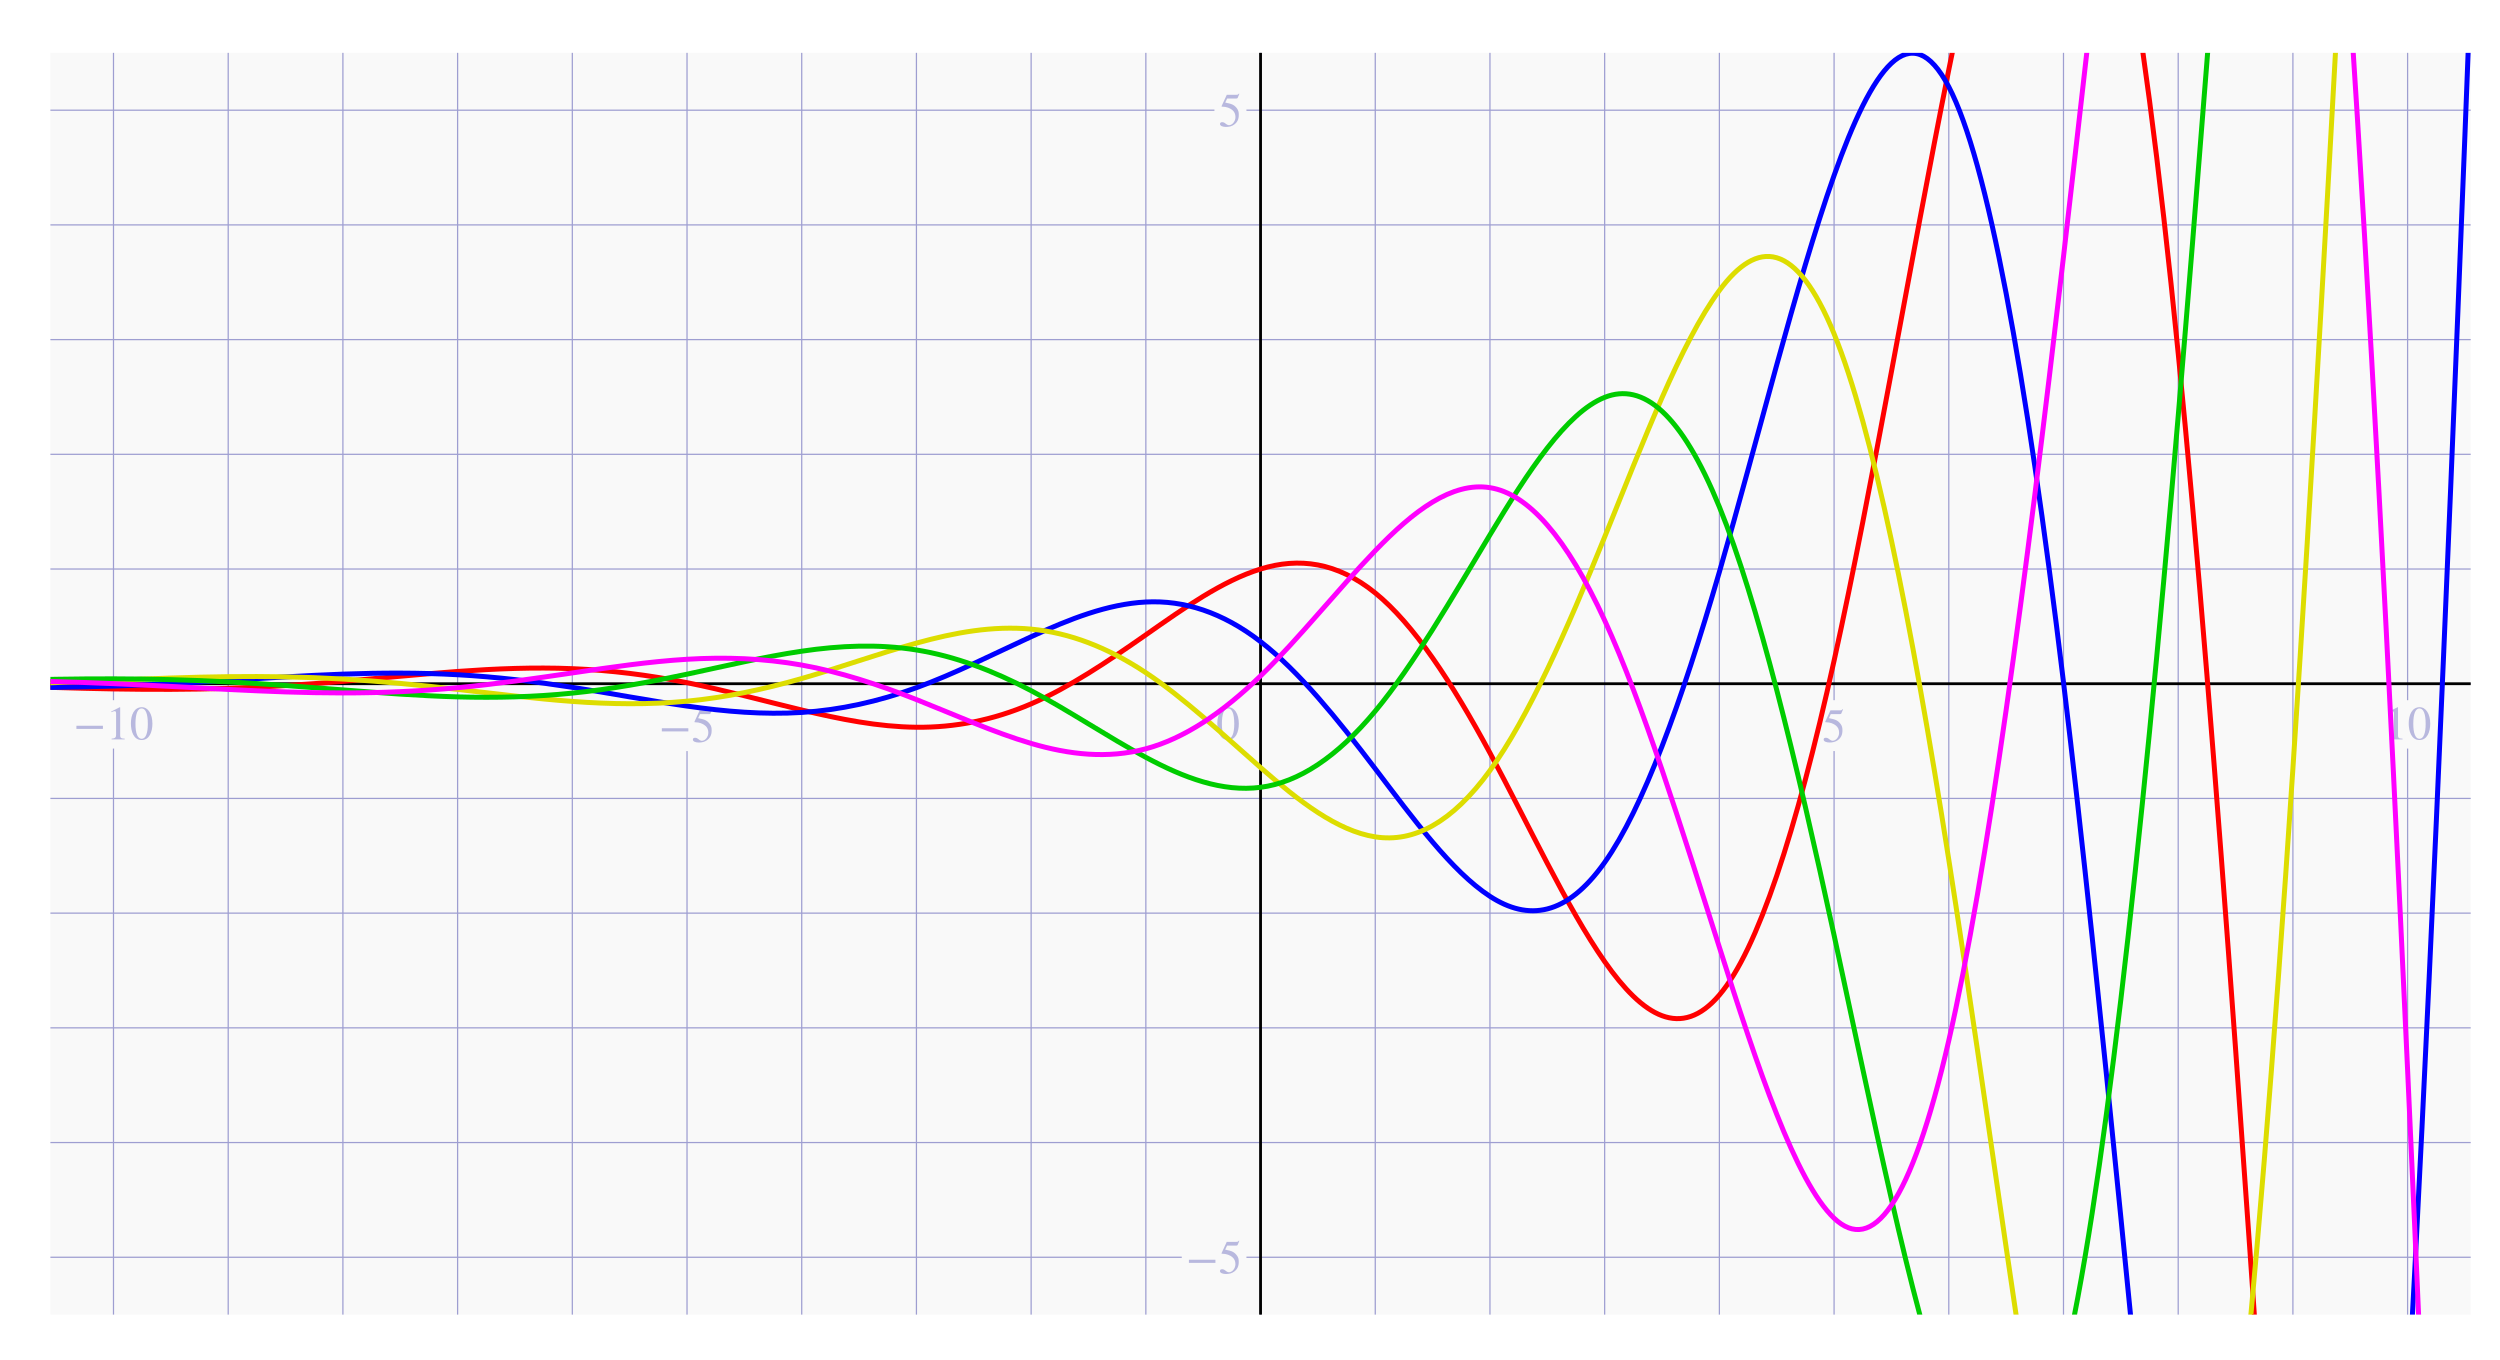
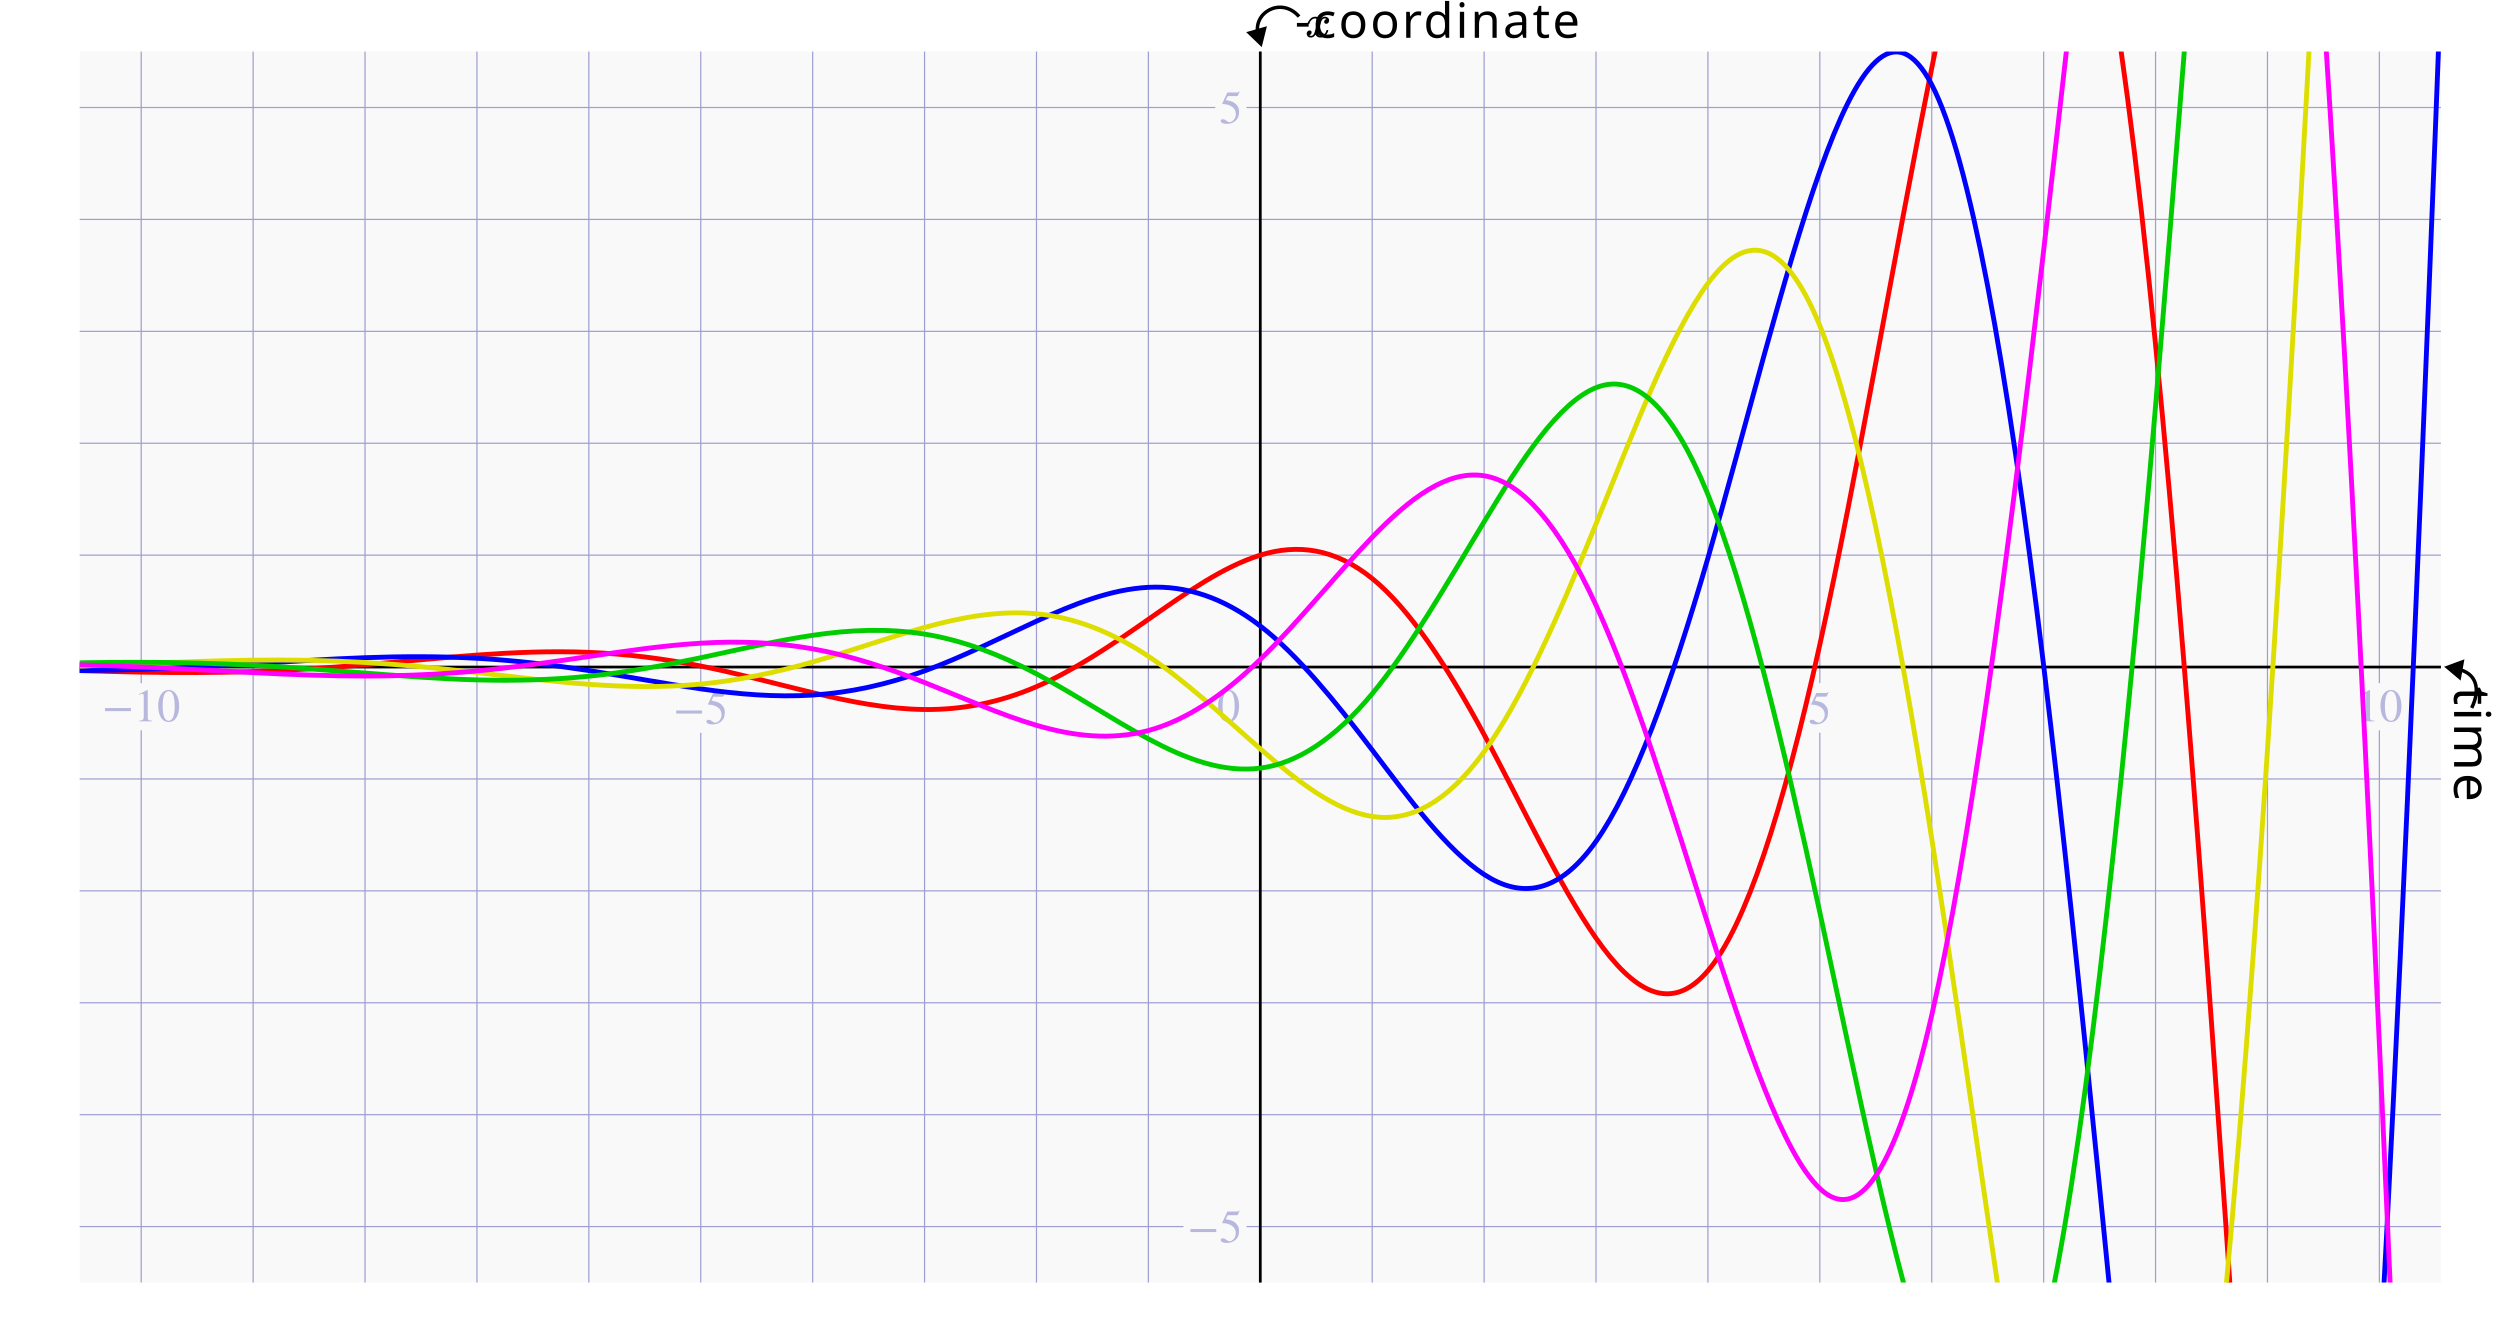
- <svg xmlns="http://www.w3.org/2000/svg" xmlns:xlink="http://www.w3.org/1999/xlink" id="svg228615" width="800" height="435" preserveAspectRatio="none" version="1.1" viewBox="-10 -10 800 435">
+ <svg xmlns="http://www.w3.org/2000/svg" xmlns:xlink="http://www.w3.org/1999/xlink" id="svg228615" width="820" height="435" preserveAspectRatio="none" version="1.1" viewBox="-20 -10 820 435">
  <style id="style228472" type="text/css">.grid{stroke:#9e9ed1;stroke-width:.4}.axes{stroke:#000;stroke-width:.9}</style>
  <defs id="defs228481">
    <path id="STIXWEBMAIN-2212" stroke-width="1" d="M621 220H64v66h557z" />
    <path id="STIXWEBMAIN-31" stroke-width="1" d="M394 0H118v15c74 4 95 25 95 80v449c0 34-9 49-30 49-10 0-27-5-45-12l-27-10v14l179 91 9-3V76c0-43 20-61 95-61z" />
    <path id="STIXWEBMAIN-30" stroke-width="1" d="M476 330c0-172-63-344-226-344C79-14 24 172 24 336c0 177 69 340 230 340 131 0 222-141 222-346Zm-96-5c0 208-44 325-132 325-83 0-128-118-128-321S164 12 250 12c85 0 130 115 130 313z" />
    <path id="STIXWEBMAIN-35" stroke-width="1" d="m438 681-36-85c-3-7-11-13-27-13H181l-40-85c143-27 193-49 250-128 26-36 35-74 35-127 0-96-30-158-98-208-47-34-102-49-170-49C83-14 31 10 31 48c0 25 17 38 45 38 23 0 42-5 74-31 28-23 51-32 71-32 70 0 135 83 135 169 0 64-22 114-67 150-47 38-117 70-213 70-9 0-12 2-12 8 0 2 1 5 1 5l109 237h207c23 0 32 5 48 26z" />
    <clipPath id="trbl_clip_0_822.9_429_0">
      <path id="path228474" d="M0 0h822.9v429H0Z" />
    </clipPath>
+     <marker id="Triangle" markerHeight="1" markerWidth="1" orient="auto-start-reverse" preserveAspectRatio="xMidYMid" refX="0" refY="0" style="overflow:visible" viewBox="0 0 1 1">
+       <path id="path135" d="m5.77 0-8.65 5V-5Z" style="fill:context-stroke;fill-rule:evenodd;stroke:context-stroke;stroke-width:1pt" transform="scale(.5)" />
+     </marker>
  </defs>
  <g id="layer1" style="stroke:none">
    <rect id="rect252059" width="774.494" height="403.764" x="6.129" y="6.91" rx="0" ry="0" style="fill:#f9f9f9;stroke:none;stroke-width:2.259" />
  </g>
  <g id="grid">
    <path id="path228483" d="M26.317 410.675V229.542m0-15.48V6.91" class="grid" />
    <path id="path228485" d="M63.023 410.675V6.91" class="grid" />
    <path id="path228487" d="M99.729 410.675V6.91" class="grid" />
    <path id="path228489" d="M136.435 410.675V6.91" class="grid" />
    <path id="path228491" d="M173.14 410.675V6.91" class="grid" />
    <path id="path228493" d="M209.847 410.675v-180.33m0-16.283V6.91" class="grid" />
    <path id="path228495" d="M246.552 410.675V6.91" class="grid" />
    <path id="path228497" d="M283.258 410.675V6.91" class="grid" />
    <path id="path228499" d="M319.964 410.675V6.91" class="grid" />
    <path id="path228501" d="M356.67 410.675V6.91" class="grid" />
    <path id="path228503" d="M393.376 410.675V6.91" class="grid" />
    <path id="path228505" d="M430.082 410.675V6.91" class="grid" />
    <path id="path228507" d="M466.788 410.675V6.91" class="grid" />
    <path id="path228509" d="M503.493 410.675V6.91" class="grid" />
    <path id="path228511" d="M540.2 410.675V6.91" class="grid" />
    <path id="path228513" d="M576.905 410.675V230.336m0-16.274V6.91" class="grid" />
    <path id="path228515" d="M613.611 410.675V6.91" class="grid" />
    <path id="path228517" d="M650.317 410.675V6.91" class="grid" />
    <path id="path228519" d="M687.023 410.675V6.91" class="grid" />
    <path id="path228521" d="M723.729 410.675V6.91" class="grid" />
    <path id="path228523" d="M760.434 410.675V229.542m0-15.48V6.91" class="grid" />
    <path id="path228525" d="M6.129 392.322h362.038m20.692 0h391.764" class="grid" />
    <path id="path228527" d="M6.129 355.616h774.494" class="grid" />
    <path id="path228529" d="M6.129 318.91h774.494" class="grid" />
    <path id="path228531" d="M6.129 282.204h774.494" class="grid" />
    <path id="path228533" d="M6.129 245.498h774.494" class="grid" />
    <path id="path228535" d="M6.129 208.792h774.494" class="grid" />
    <path id="path228537" d="M6.129 172.087h774.494" class="grid" />
    <path id="path228539" d="M6.129 135.38h774.494" class="grid" />
    <path id="path228541" d="M6.129 98.675h774.494" class="grid" />
    <path id="path228543" d="M6.129 61.969h774.494" class="grid" />
    <path id="path228545" d="M6.129 25.263h372.487m10.243 0h391.764" class="grid" />
  </g>
  <g id="axes">
    <path id="path228548" d="M6.129 208.792h774.494" class="axes" />
    <path id="path228550" d="M393.376 410.675V6.91" class="axes" />
  </g>
-   <g id="notch labels" style="stroke:none;fill:#b8b8de">
+   <g id="notch labels" style="fill:#b8b8de;stroke:none">
    <g id="g228561" transform="matrix(.01523 0 0 -.01523 13.473 226.598)">
      <use xlink:href="#STIXWEBMAIN-2212" id="use228553" x="0" y="0" />
      <g id="g228559" transform="translate(685)">
        <use xlink:href="#STIXWEBMAIN-31" id="use228555" />
        <use xlink:href="#STIXWEBMAIN-30" id="use228557" x="500" y="0" />
      </g>
    </g>
    <g id="g228567" transform="matrix(.01523 0 0 -.01523 200.812 227.4)">
      <use xlink:href="#STIXWEBMAIN-2212" id="use228563" x="0" y="0" />
      <use xlink:href="#STIXWEBMAIN-35" id="use228565" x="685" y="0" />
    </g>
    <g id="g228571" transform="matrix(.01523 0 0 -.01523 379.175 226.593)">
      <use xlink:href="#STIXWEBMAIN-30" id="use228569" x="0" y="0" />
    </g>
    <g id="g228575" transform="matrix(.01523 0 0 -.01523 573.095 227.392)">
      <use xlink:href="#STIXWEBMAIN-35" id="use228573" x="0" y="0" />
    </g>
    <g id="g228581" transform="matrix(.01523 0 0 -.01523 752.81 226.598)">
      <use xlink:href="#STIXWEBMAIN-31" id="use228577" />
      <use xlink:href="#STIXWEBMAIN-30" id="use228579" x="500" y="0" />
    </g>
    <g id="g228587" transform="matrix(.01523 0 0 -.01523 369.48 397.47)">
      <use xlink:href="#STIXWEBMAIN-2212" id="use228583" x="0" y="0" />
      <use xlink:href="#STIXWEBMAIN-35" id="use228585" x="685" y="0" />
    </g>
    <g id="g228591" transform="matrix(.01523 0 0 -.01523 379.927 30.409)">
      <use xlink:href="#STIXWEBMAIN-35" id="use228589" x="0" y="0" />
    </g>
  </g>
  <g id="graphs">
    <g id="g228596" clip-path="url(#trbl_clip_0_822.9_429_0)" transform="translate(6.129 6.91) scale(.94118)">
-       <path id="path228594" d="M-17.55 215.163c13 .424 26 .874 39 1.105 13 .23 26 .22 39-.2 13-.423 26-1.273 39-2.368s26-2.424 39-3.373c13-.95 26-1.475 39-.946 13 .529 26 2.164 39 4.762 13 2.598 26 6.16 39 9.29 13 3.13 26 5.73 39 5.863 13 .132 26-2.36 39-7.958 13-5.597 26-14.366 39-23.468s26-18.353 39-22.37c13-4.017 26-2.385 39 8.146 13 10.53 26 30.275 39 54.39 13 24.116 26 52.328 39 70.948 13 18.62 26 26.627 39 11.347 13-15.279 26-54.951 39-113.672 13-58.72 26-136.348 39-200.912 13-64.563 26-113.788 39-107.002 13 6.786 26 72.922 39 203.442s26 326.49 39 520.417c13 193.926 26 381.303 39 445.995 13 64.692 26-2.407 39-259.835" style="stroke:red;stroke-width:1.7;fill:none" />
+       <path id="path228594" d="M-17.55 215.163c13 .424 26 .874 39 1.105 13 .23 26 .22 39-.2 13-.423 26-1.273 39-2.368s26-2.424 39-3.373c13-.95 26-1.475 39-.946 13 .529 26 2.164 39 4.762 13 2.598 26 6.16 39 9.29 13 3.13 26 5.73 39 5.863 13 .132 26-2.36 39-7.958 13-5.597 26-14.366 39-23.468s26-18.353 39-22.37c13-4.017 26-2.385 39 8.146 13 10.53 26 30.275 39 54.39 13 24.116 26 52.328 39 70.948 13 18.62 26 26.627 39 11.347 13-15.279 26-54.951 39-113.672 13-58.72 26-136.348 39-200.912 13-64.563 26-113.788 39-107.002 13 6.786 26 72.922 39 203.442s26 326.49 39 520.417c13 193.926 26 381.303 39 445.995 13 64.692 26-2.407 39-259.835" style="fill:none;stroke:red;stroke-width:1.7" />
    </g>
    <g id="g228600" clip-path="url(#trbl_clip_0_822.9_429_0)" transform="translate(6.129 6.91) scale(.94118)">
-       <path id="path228598" d="M-17.55 215.786c13 .068 26-.074 39-.496s26-1.133 39-1.927c13-.793 26-1.655 39-2.127 13-.472 26-.517 39 .208 13 .726 26 2.254 39 4.276 13 2.023 26 4.526 39 6.38 13 1.855 26 2.98 39 2.162 13-.818 26-3.682 39-8.417 13-4.736 26-11.353 39-17.328s26-11.133 39-11.8c13-.67 26 3.447 39 13.474 13 10.028 26 26.11 39 43.216s26 34.915 39 43.378c13 8.462 26 6.805 39-11.542s26-54.01 39-98.74 26-98.082 39-134.819c13-36.736 26-54.99 39-30.13 13 24.86 26 94.961 39 202.453s26 252.277 39 376.234 26 222.99 39 219.695c13-3.295 26-115.218 39-350.405 13-235.187 26-596.01 39-962.025" style="stroke:#00f;stroke-width:1.7;fill:none" />
+       <path id="path228598" d="M-17.55 215.786c13 .068 26-.074 39-.496s26-1.133 39-1.927c13-.793 26-1.655 39-2.127 13-.472 26-.517 39 .208 13 .726 26 2.254 39 4.276 13 2.023 26 4.526 39 6.38 13 1.855 26 2.98 39 2.162 13-.818 26-3.682 39-8.417 13-4.736 26-11.353 39-17.328s26-11.133 39-11.8c13-.67 26 3.447 39 13.474 13 10.028 26 26.11 39 43.216s26 34.915 39 43.378c13 8.462 26 6.805 39-11.542s26-54.01 39-98.74 26-98.082 39-134.819c13-36.736 26-54.99 39-30.13 13 24.86 26 94.961 39 202.453s26 252.277 39 376.234 26 222.99 39 219.695c13-3.295 26-115.218 39-350.405 13-235.187 26-596.01 39-962.025" style="fill:none;stroke:#00f;stroke-width:1.7" />
    </g>
    <g id="g228604" clip-path="url(#trbl_clip_0_822.9_429_0)" transform="translate(6.129 6.91) scale(.94118)">
-       <path id="path228602" d="M-17.55 214.78c13-.373 26-.928 39-1.468 13-.54 26-1.053 39-1.213 13-.16 26 .057 39 .806s26 2.044 39 3.526c13 1.482 26 3.128 39 4.083 13 .956 26 1.157 39-.08s26-3.974 39-7.704c13-3.73 26-8.432 39-12.039 13-3.607 26-5.97 39-4.757s26 6.198 39 14.81c13 8.61 26 20.881 39 32.257 13 11.375 26 21.543 39 23.564 13 2.022 26-4.655 39-22.56 13-17.906 26-47.335 39-79.417s26-66.258 39-83.8c13-17.543 26-17.02 39 14.744s26 95.998 39 178.803c13 82.805 26 183.47 39 255.558 13 72.089 26 112.194 39 72.631s26-162.865 39-359.21c13-196.343 26-465.847 39-703.114 13-237.267 26-434.933 39-446.08" style="stroke:#dd0;stroke-width:1.7;fill:none" />
+       <path id="path228602" d="M-17.55 214.78c13-.373 26-.928 39-1.468 13-.54 26-1.053 39-1.213 13-.16 26 .057 39 .806s26 2.044 39 3.526c13 1.482 26 3.128 39 4.083 13 .956 26 1.157 39-.08s26-3.974 39-7.704c13-3.73 26-8.432 39-12.039 13-3.607 26-5.97 39-4.757s26 6.198 39 14.81c13 8.61 26 20.881 39 32.257 13 11.375 26 21.543 39 23.564 13 2.022 26-4.655 39-22.56 13-17.906 26-47.335 39-79.417s26-66.258 39-83.8c13-17.543 26-17.02 39 14.744s26 95.998 39 178.803c13 82.805 26 183.47 39 255.558 13 72.089 26 112.194 39 72.631s26-162.865 39-359.21c13-196.343 26-465.847 39-703.114 13-237.267 26-434.933 39-446.08" style="fill:none;stroke:#dd0;stroke-width:1.7" />
    </g>
    <g id="g228608" clip-path="url(#trbl_clip_0_822.9_429_0)" transform="translate(6.129 6.91) scale(.94118)">
-       <path id="path228606" d="M-17.55 213.42c13-.342 26-.608 39-.582 13 .026 26 .361 39 1.037 13 .675 26 1.698 39 2.719 13 1.02 26 2.017 39 2.379 13 .362 26 .041 39-1.28 13-1.322 26-3.677 39-6.44 13-2.762 26-5.894 39-7.813 13-1.92 26-2.506 39-.417 13 2.088 26 6.972 39 13.837 13 6.865 26 15.68 39 22.667 13 6.988 26 11.876 39 10.195 13-1.68 26-10.302 39-25.924 13-15.623 26-38.332 39-59.933s26-41.538 39-46.732c13-5.195 26 5.39 39 37.248 13 31.858 26 85.594 39 145.638 13 60.044 26 125.432 39 161.333 13 35.9 26 39.664 39-14.93s26-169.951 39-322.939c13-152.987 26-342.496 39-483.275s26-226.612 39-165.527c13 61.085 26 276.865 39 634.702" style="stroke:#0c0;stroke-width:1.7;fill:none" />
+       <path id="path228606" d="M-17.55 213.42c13-.342 26-.608 39-.582 13 .026 26 .361 39 1.037 13 .675 26 1.698 39 2.719 13 1.02 26 2.017 39 2.379 13 .362 26 .041 39-1.28 13-1.322 26-3.677 39-6.44 13-2.762 26-5.894 39-7.813 13-1.92 26-2.506 39-.417 13 2.088 26 6.972 39 13.837 13 6.865 26 15.68 39 22.667 13 6.988 26 11.876 39 10.195 13-1.68 26-10.302 39-25.924 13-15.623 26-38.332 39-59.933s26-41.538 39-46.732c13-5.195 26 5.39 39 37.248 13 31.858 26 85.594 39 145.638 13 60.044 26 125.432 39 161.333 13 35.9 26 39.664 39-14.93s26-169.951 39-322.939c13-152.987 26-342.496 39-483.275s26-226.612 39-165.527c13 61.085 26 276.865 39 634.702" style="fill:none;stroke:#0c0;stroke-width:1.7" />
    </g>
    <g id="g228612" clip-path="url(#trbl_clip_0_822.9_429_0)" transform="translate(6.129 6.91) scale(.94118)">
-       <path id="path228610" d="M-17.55 213.426c13 .124 26 .484 39 1.043 13 .559 26 1.317 39 1.973 13 .656 26 1.189 39 1.19 13 0 26-.565 39-1.781s26-3.097 39-5.023c13-1.925 26-3.854 39-4.644s26-.352 39 1.97 26 6.593 39 11.733c13 5.14 26 11.086 39 14.91 13 3.825 26 5.309 39 1.824 13-3.484 26-12.168 39-24.776 13-12.61 26-29.102 39-42.588 13-13.485 26-23.471 39-21.416 13 2.054 26 16.854 39 45.124 13 28.271 26 70.214 39 111.133 13 40.92 26 79.827 39 92.122 13 12.296 26-3.958 39-60.42s26-154.364 39-266.513c13-112.15 26-236.902 39-309.598 13-72.696 26-88.45 39 4.592 13 93.044 26 299.565 39 581.655s26 638.09 39 911.81" style="stroke:#f0f;stroke-width:1.7;fill:none" />
+       <path id="path228610" d="M-17.55 213.426c13 .124 26 .484 39 1.043 13 .559 26 1.317 39 1.973 13 .656 26 1.189 39 1.19 13 0 26-.565 39-1.781s26-3.097 39-5.023c13-1.925 26-3.854 39-4.644s26-.352 39 1.97 26 6.593 39 11.733c13 5.14 26 11.086 39 14.91 13 3.825 26 5.309 39 1.824 13-3.484 26-12.168 39-24.776 13-12.61 26-29.102 39-42.588 13-13.485 26-23.471 39-21.416 13 2.054 26 16.854 39 45.124 13 28.271 26 70.214 39 111.133 13 40.92 26 79.827 39 92.122 13 12.296 26-3.958 39-60.42s26-154.364 39-266.513c13-112.15 26-236.902 39-309.598 13-72.696 26-88.45 39 4.592 13 93.044 26 299.565 39 581.655s26 638.09 39 911.81" style="fill:none;stroke:#f0f;stroke-width:1.7" />
    </g>
  </g>
+   <path id="use24-2" stroke-width=".019" d="M408.843-2.214q.106-.635.817-1.467.71-.832 1.754-.847.53 0 .968.272.438.272.65.68.635-.952 1.528-.952.559 0 .967.333.409.332.424.892 0 .439-.212.71-.212.273-.408.333-.197.06-.348.06-.287 0-.469-.166-.181-.166-.181-.438 0-.696.756-.953-.167-.197-.605-.197-.197 0-.287.03-.575.243-.847.999-.908 3.342-.908 3.901 0 .424.242.605.242.182.53.182.56 0 1.104-.5.544-.498.74-1.224.046-.151.091-.167.046-.015.242-.03h.06q.228 0 .228.121 0 .015-.03.166-.243.862-.938 1.528-.696.665-1.618.665-1.059 0-1.603-.953-.62.938-1.422.938h-.09q-.741 0-1.06-.393-.317-.393-.332-.832 0-.484.288-.786.287-.303.68-.303.65 0 .65.635 0 .303-.181.53-.182.226-.348.302-.166.075-.197.075l-.045.016q0 .015.09.06.092.045.243.106.151.06.287.045.545 0 .938-.68.136-.242.348-1.028.211-.787.423-1.634.212-.846.242-.998.075-.408.075-.59 0-.423-.226-.604-.227-.182-.515-.182-.604 0-1.134.484-.529.484-.74 1.24-.031.136-.076.151-.046.016-.242.03h-.212q-.09-.09-.09-.166z" style="display:inline;stroke:none" />
+   <text xml:space="preserve" id="text1" x="458.06" y="2.393" style="font-style:normal;font-variant:normal;font-weight:400;font-stretch:normal;font-size:15.885px;line-height:1.2;font-family:Baskerville;-inkscape-font-specification:Baskerville;text-align:center;letter-spacing:.794px;text-anchor:middle;fill:#000;stroke:none;stroke-width:1.15;stroke-miterlimit:2">
+     <tspan id="tspan1" x="458.457" y="2.393" style="stroke-width:1.15">-coordinate</tspan>
+   </text>
+   <text xml:space="preserve" id="text3" x="241.018" y="-784.941" style="font-style:normal;font-variant:normal;font-weight:400;font-stretch:normal;font-size:16.615px;line-height:1.2;font-family:Baskerville;-inkscape-font-specification:Baskerville;text-align:center;letter-spacing:.831px;text-anchor:middle;fill:#000;stroke:none;stroke-width:1.15;stroke-miterlimit:2" transform="rotate(90)">
+     <tspan id="tspan3" x="241.434" y="-784.941" style="stroke-width:1.15">time</tspan>
+   </text>
+   <path id="path3" d="M406.093-4.57c-5.927-6.776-15.464-1.168-13.374 6.102" style="fill:none;stroke:#000;stroke-width:1.15;stroke-miterlimit:2;marker-end:url(#Triangle)" />
+   <path id="path4" d="M790.71 222.198c2.992-6.117 1.703-11.616-5.011-12.806" style="fill:none;stroke:#000;stroke-width:1.15;stroke-miterlimit:2;marker-end:url(#Triangle)" />
</svg>
